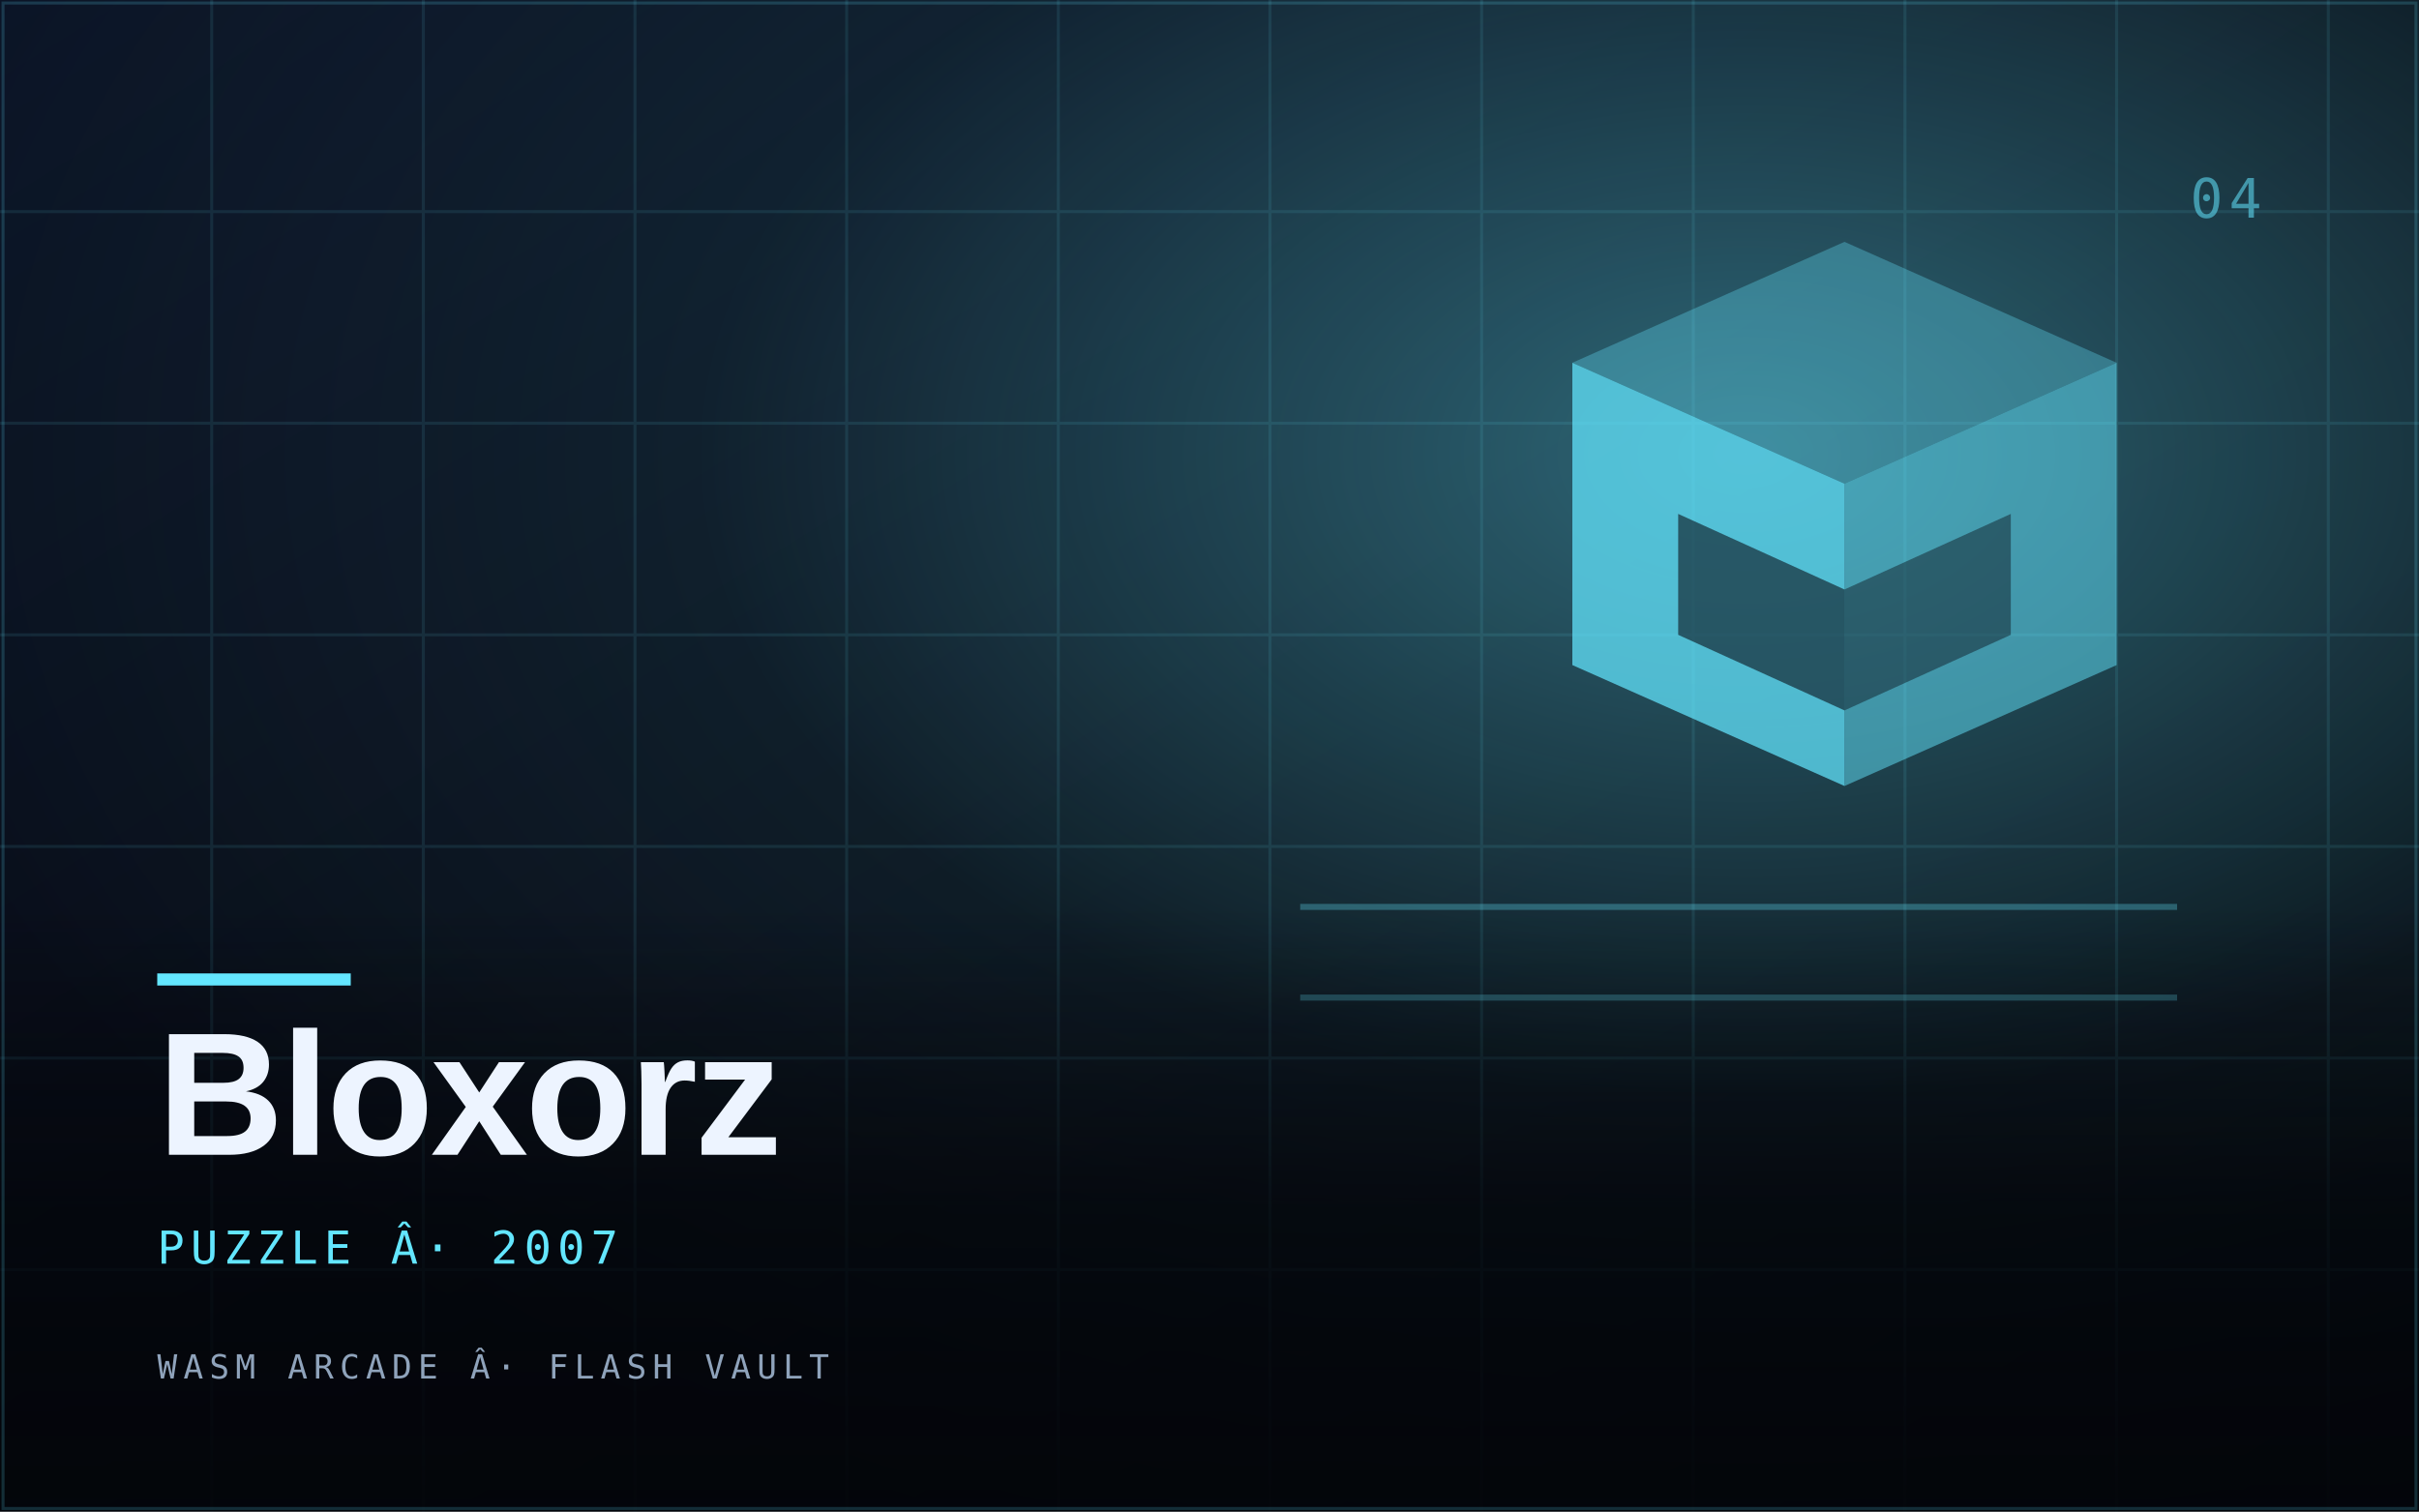
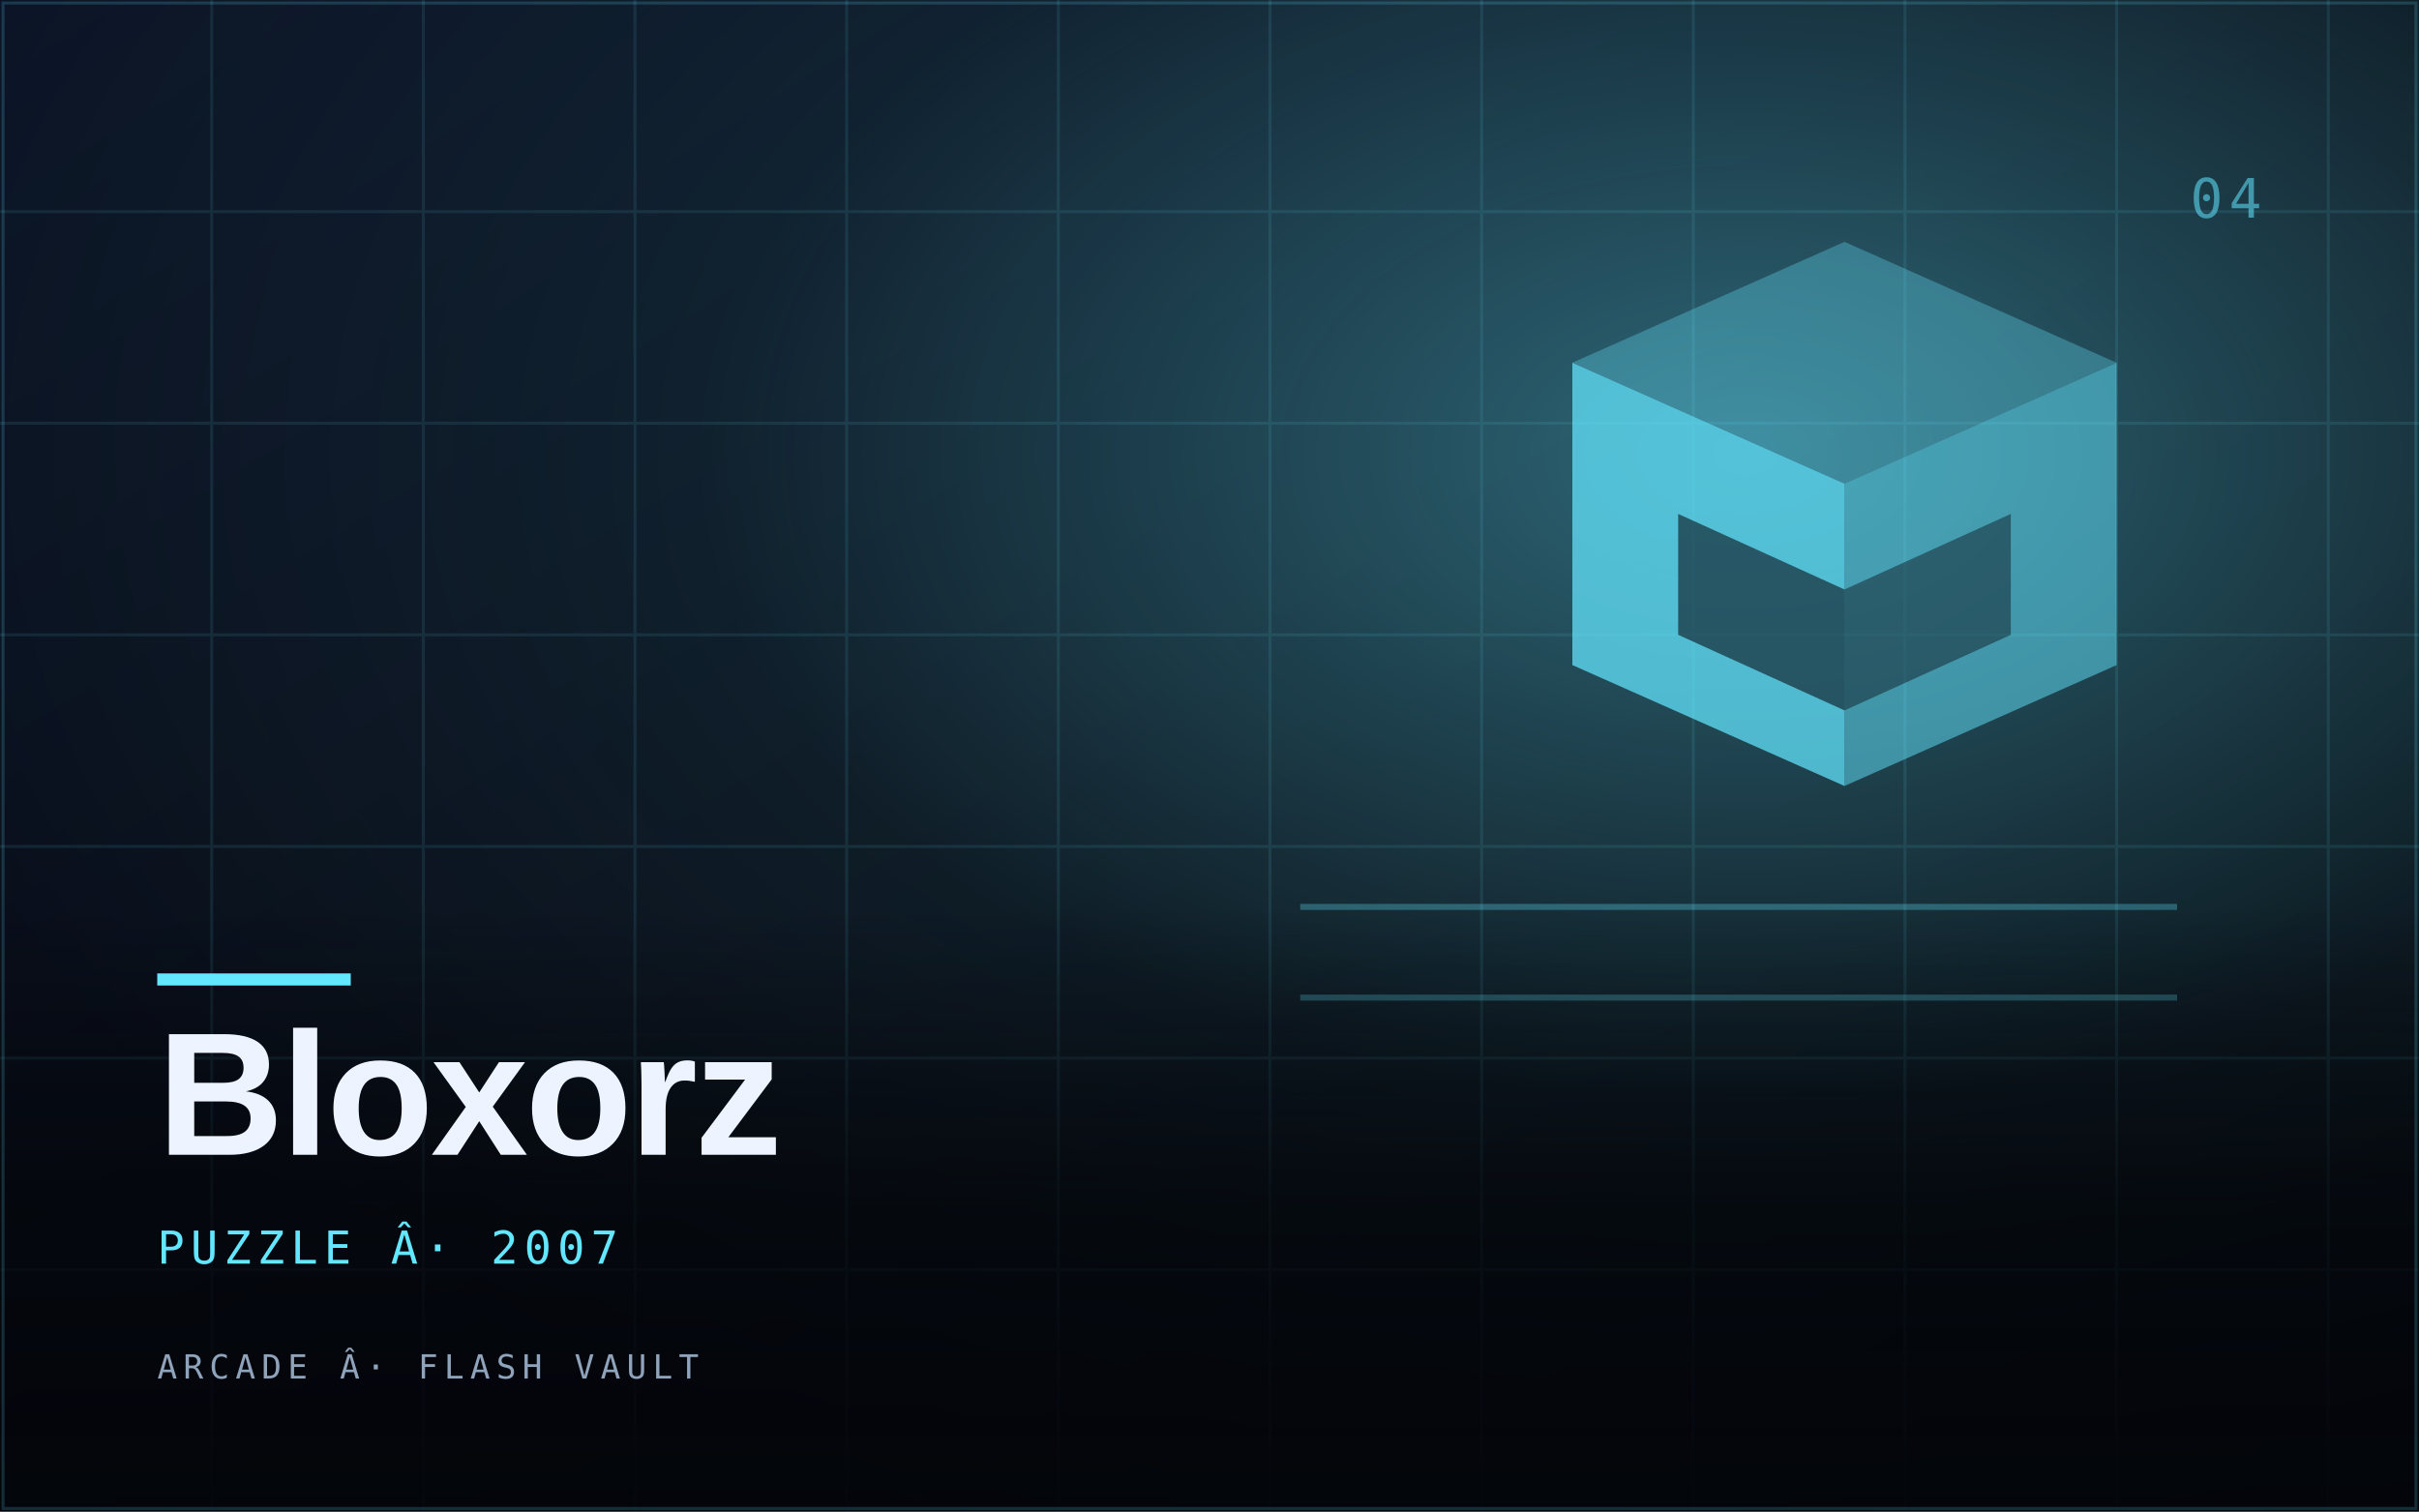
<svg xmlns="http://www.w3.org/2000/svg" viewBox="0 0 800 500" width="800" height="500" role="img" aria-labelledby="title desc">
  <defs>
    <linearGradient id="bg" x1="0" y1="0" x2="1" y2="1">
      <stop offset="0" stop-color="#0b1426" />
      <stop offset=".55" stop-color="#070a12" />
      <stop offset="1" stop-color="#03050a" />
    </linearGradient>
    <radialGradient id="glow" cx="72%" cy="30%" r="78%">
      <stop offset="0" stop-color="#63e6ff" stop-opacity=".42" />
      <stop offset=".55" stop-color="#63e6ff" stop-opacity=".08" />
      <stop offset="1" stop-color="#63e6ff" stop-opacity="0" />
    </radialGradient>
    <linearGradient id="fade" x1="0" y1="0" x2="0" y2="1">
      <stop offset="0" stop-color="#03050a" stop-opacity="0" />
      <stop offset=".5" stop-color="#03050a" stop-opacity=".72" />
      <stop offset="1" stop-color="#03050a" stop-opacity=".96" />
    </linearGradient>
  </defs>
  <rect width="800" height="500" fill="url(#bg)" />
  <rect width="800" height="500" fill="url(#glow)" />
  <g opacity=".1" stroke="#63e6ff" stroke-width="1">
    <path d="M0 70 H800 M0 140 H800 M0 210 H800 M0 280 H800 M0 350 H800 M0 420 H800" />
    <path d="M70 0 V500 M140 0 V500 M210 0 V500 M280 0 V500 M350 0 V500 M420 0 V500 M490 0 V500 M560 0 V500 M630 0 V500 M700 0 V500 M770 0 V500" />
  </g>
  <g opacity=".9">
    <path d="M520 120 L610 80 L700 120 L610 160 Z" fill="#63e6ff" opacity=".35" />
    <path d="M520 120 L610 160 L610 260 L520 220 Z" fill="#63e6ff" opacity=".8" />
    <path d="M610 160 L700 120 L700 220 L610 260 Z" fill="#63e6ff" opacity=".55" />
    <path d="M555 170 L610 195 L610 235 L555 210 Z" fill="#070a12" opacity=".6" />
    <path d="M610 195 L665 170 L665 210 L610 235 Z" fill="#070a12" opacity=".45" />
  </g>
  <g stroke="#63e6ff" stroke-width="2" opacity=".3">
    <path d="M430 300 H720 M430 330 H720" />
  </g>
  <rect y="300" width="800" height="200" fill="url(#fade)" />
  <rect x="52" y="322" width="64" height="4" fill="#63e6ff" />
  <text x="52" y="382" fill="#edf4ff" font-family="Segoe UI, Arial, sans-serif" font-size="58" font-weight="700" letter-spacing="-1">Bloxorz</text>
  <text x="52" y="418" fill="#63e6ff" font-family="Consolas, monospace" font-size="15" letter-spacing="2">PUZZLE Â· 2007</text>
-   <text x="52" y="456" fill="#8fa3bb" font-family="Consolas, monospace" font-size="11" letter-spacing="2">WASM ARCADE Â· FLASH VAULT</text>
+   <text x="52" y="456" fill="#8fa3bb" font-family="Consolas, monospace" font-size="11" letter-spacing="2">ARCADE Â· FLASH VAULT</text>
  <text x="748" y="72" fill="#63e6ff" fill-opacity=".55" text-anchor="end" font-family="Consolas, monospace" font-size="18" letter-spacing="2">04</text>
  <rect x="1" y="1" width="798" height="498" fill="none" stroke="#63e6ff" stroke-opacity=".18" />
</svg>
